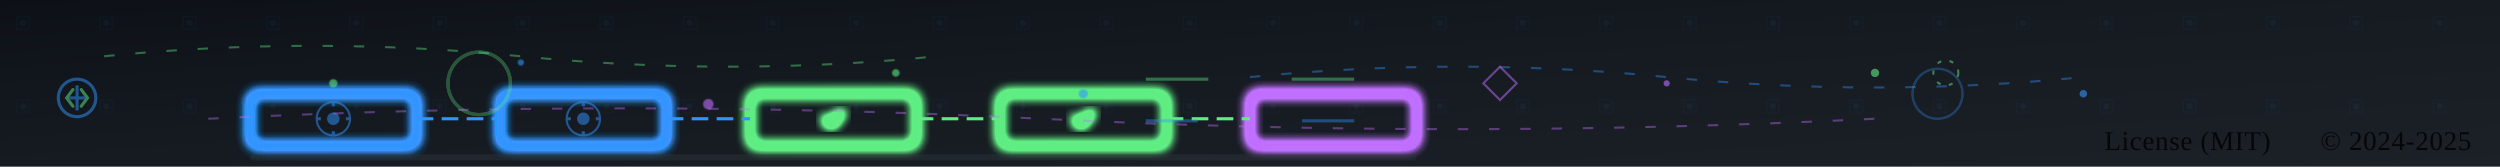
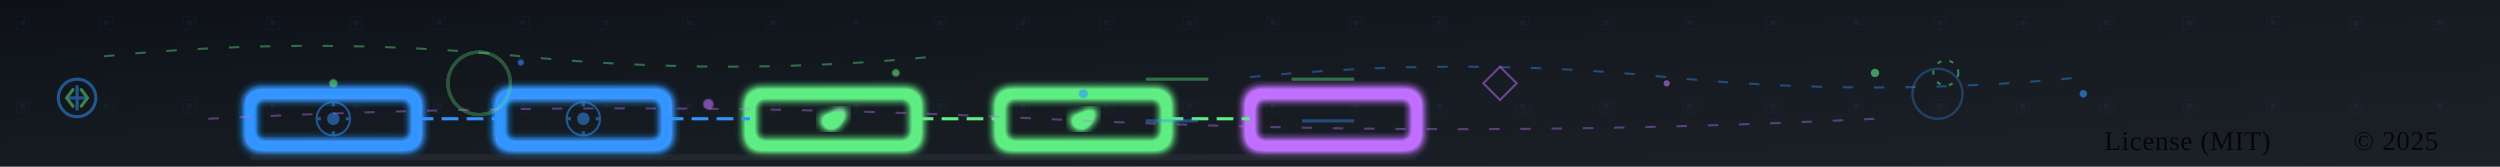
<svg xmlns="http://www.w3.org/2000/svg" width="1200" height="80" viewBox="0 0 1200 80" role="img" aria-label="CI/CD Pipeline Footer">
  <defs>
    <linearGradient id="bgGrad02F" x1="0%" y1="0%" x2="100%" y2="100%">
      <stop offset="0%" style="stop-color:#0d1117;stop-opacity:1">
-         
+ 
      </stop>
      <stop offset="50%" style="stop-color:#161b22;stop-opacity:1" />
      <stop offset="100%" style="stop-color:#1c2128;stop-opacity:1">
-         
+ 
      </stop>
    </linearGradient>
    <radialGradient id="stageGlowF" cx="50%" cy="50%" r="50%">
      <stop offset="0%" style="stop-color:#3094FF;stop-opacity:0.8" />
      <stop offset="50%" style="stop-color:#5FED83;stop-opacity:0.5" />
      <stop offset="100%" style="stop-color:#C06EFF;stop-opacity:0" />
    </radialGradient>
    <filter id="glowPipe" x="-50%" y="-50%" width="200%" height="200%">
      <feGaussianBlur stdDeviation="2.5" result="blur" />
      <feColorMatrix in="blur" type="matrix" values="1 0 0 0 0  0 1 0 0 0  0 0 1 0 0  0 0 0 6 0" result="glow" />
      <feMerge>
        <feMergeNode in="glow" />
        <feMergeNode in="SourceGraphic" />
      </feMerge>
    </filter>
    <pattern id="pipePatternF" x="0" y="0" width="40" height="40" patternUnits="userSpaceOnUse">
      <rect x="8" y="8" width="6" height="6" fill="none" stroke="#3094FF" stroke-width="0.5" opacity="0.15" />
      <circle cx="11" cy="11" r="1.5" fill="#3094FF" opacity="0.2" />
    </pattern>
  </defs>
  <style>
    @media (prefers-color-scheme: dark) {
      .text-link { fill: #8b949e; font-family: 'SF Pro Text', -apple-system, BlinkMacSystemFont, 'Segoe UI', 'Roboto', 'Helvetica Neue', Arial, sans-serif; font-weight: 500; }
      .divider { stroke: #30363d; }
    }
    @media (prefers-color-scheme: light) {
      .text-link { fill: #57606a; font-family: 'SF Pro Text', -apple-system, BlinkMacSystemFont, 'Segoe UI', 'Roboto', 'Helvetica Neue', Arial, sans-serif; font-weight: 500; }
      .divider { stroke: #d0d7de; }
    }

    .link { font-size: 13px; letter-spacing: 0.3px; }
-     
-     .pipeline-stage-f { 
-       animation: stage-activate-f 4s cubic-bezier(0.4, 0, 0.2, 1) infinite; 
+ 
+     .pipeline-stage-f {
+       animation: stage-activate-f 4s cubic-bezier(0.4, 0, 0.2, 1) infinite;
      transform-origin: center;
    }
    @keyframes stage-activate-f {
      0%, 100% { opacity: 0.3; transform: scale(2.0); }
      50% { opacity: 1; transform: scale(2.3); }
    }
-     
+ 
    .stage-flow-f {
      animation: flow-progress-f 2.5s linear infinite;
      stroke-dasharray: 8 4;
    }
    @keyframes flow-progress-f {
      to { stroke-dashoffset: -80; }
    }
-     
+ 
    .gear-rotate-f {
      animation: gear-spin-f 6s linear infinite;
      transform-origin: center;
    }
    @keyframes gear-spin-f {
      to { transform: rotate(360deg); }
    }
-     
+ 
    .progress-bar-f {
      animation: progress-fill-f 4s ease-in-out infinite;
    }
    @keyframes progress-fill-f {
      0% { width: 0; opacity: 0.4; }
      50% { width: 100%; opacity: 1; }
      100% { width: 100%; opacity: 0.4; }
    }
-     
+ 
    .check-appear-f {
      animation: check-pop-f 2s cubic-bezier(0.4, 0, 0.2, 1) infinite;
      transform-origin: center;
    }
    @keyframes check-pop-f {
      0% { opacity: 0; transform: scale(0.0); }
      50% { opacity: 1; transform: scale(2.6); }
      100% { opacity: 0.6; transform: scale(2.0); }
    }

    @media (prefers-reduced-motion: reduce) { * { animation: none !important; } }
-   
+ 
    /* Enhanced particle effects */
    .particle {
      animation: particle-float 4s ease-in-out infinite;
      filter: blur(0.5px);
    }
    @keyframes particle-float {
      0%, 100% { opacity: 0; transform: translateY(0) translateX(0) scale(0); }
      25% { opacity: 0.8; transform: translateY(-20px) translateX(-10px) scale(1.5); }
      50% { opacity: 1; transform: translateY(-40px) translateX(5px) scale(2); }
      75% { opacity: 0.6; transform: translateY(-30px) translateX(15px) scale(1.8); }
    }
-     
+ 
    .particle-2 {
      animation: particle-spin 5s linear infinite;
    }
    @keyframes particle-spin {
      0% { opacity: 0; transform: rotate(0deg) translateX(20px) scale(0); }
      50% { opacity: 1; transform: rotate(180deg) translateX(40px) scale(2); }
      100% { opacity: 0; transform: rotate(360deg) translateX(20px) scale(0); }
    }
-     
+ 
    /* Wave effects */
    .wave-line {
      stroke-dasharray: 5 10;
      animation: wave-flow 3s linear infinite;
    }
    @keyframes wave-flow {
      to { stroke-dashoffset: -100; }
    }
-     
+ 
    /* Glow pulse on text */
    .text-link {
      animation: text-glow 3s ease-in-out infinite;
    }
    @keyframes text-glow {
      0%, 100% { opacity: 0.7; filter: drop-shadow(0 0 0px transparent); }
      50% { opacity: 1; filter: drop-shadow(0 0 8px rgba(95, 237, 131, 0.6)); }
    }
-     
+ 
    /* Rotating elements */
    .rotate-slow {
      animation: rotate-360 20s linear infinite;
      transform-origin: center;
    }
    @keyframes rotate-360 {
      to { transform: rotate(360deg); }
    }
-     
+ 
    /* Shimmer effect */
    .shimmer {
      animation: shimmer-pass 4s ease-in-out infinite;
    }
    @keyframes shimmer-pass {
      0%, 100% { opacity: 0.3; }
      50% { opacity: 1; }
    }
-     
+ 
    /* Ripple effect */
    .ripple {
      animation: ripple-expand 3s ease-out infinite;
      transform-origin: center;
    }
    @keyframes ripple-expand {
      0% { opacity: 1; transform: scale(0.5); }
      100% { opacity: 0; transform: scale(3); }
    }
-     
+ 
    </style>
  <rect width="1200" height="80" fill="url(#bgGrad02F)" />
  <rect width="1200" height="80" fill="url(#pipePatternF)" opacity="0.25" />
  <line x1="0" y1="1" x2="1200" y2="1" class="divider" stroke-width="2" />
  <g filter="url(#glowPipe)">
    <rect class="pipeline-stage-f" x="120" y="45" width="80" height="25" rx="4" fill="none" stroke="#3094FF" stroke-width="1.5" style="animation-delay: 0s" />
    <rect class="pipeline-stage-f" x="240" y="45" width="80" height="25" rx="4" fill="none" stroke="#3094FF" stroke-width="1.5" style="animation-delay: 0.6s" />
    <rect class="pipeline-stage-f" x="360" y="45" width="80" height="25" rx="4" fill="none" stroke="#5FED83" stroke-width="1.5" style="animation-delay: 1.2s" />
    <rect class="pipeline-stage-f" x="480" y="45" width="80" height="25" rx="4" fill="none" stroke="#5FED83" stroke-width="1.5" style="animation-delay: 1.8s" />
    <rect class="pipeline-stage-f" x="600" y="45" width="80" height="25" rx="4" fill="none" stroke="#C06EFF" stroke-width="1.5" style="animation-delay: 2.4s" />
  </g>
  <path class="stage-flow-f" d="M 200 57 L 240 57" stroke="#3094FF" stroke-width="1.5" style="animation-delay: 0s" />
  <path class="stage-flow-f" d="M 320 57 L 360 57" stroke="#3094FF" stroke-width="1.5" style="animation-delay: 0.6s" />
  <path class="stage-flow-f" d="M 440 57 L 480 57" stroke="#5FED83" stroke-width="1.5" style="animation-delay: 1.2s" />
  <path class="stage-flow-f" d="M 560 57 L 600 57" stroke="#5FED83" stroke-width="1.5" style="animation-delay: 1.8s" />
  <g class="gear-rotate-f" transform="translate(160, 57)" opacity="0.5">
    <circle r="8" fill="none" stroke="#3094FF" stroke-width="1" />
    <path d="M -8 0 L -6 0 M 8 0 L 6 0 M 0 -8 L 0 -6 M 0 8 L 0 6" stroke="#3094FF" stroke-width="1.5" />
    <circle r="3" fill="#3094FF" />
  </g>
  <g class="gear-rotate-f" transform="translate(280, 57)" opacity="0.5" style="animation-delay: -2s">
    <circle r="8" fill="none" stroke="#3094FF" stroke-width="1" />
    <path d="M -8 0 L -6 0 M 8 0 L 6 0 M 0 -8 L 0 -6 M 0 8 L 0 6" stroke="#3094FF" stroke-width="1.5" />
    <circle r="3" fill="#3094FF" />
  </g>
  <g class="check-appear-f" transform="translate(400, 57)" filter="url(#glowPipe)" style="animation-delay: 0s">
    <path d="M -4 0 L -1 3 L 4 -3" fill="none" stroke="#5FED83" stroke-width="2" stroke-linecap="round" />
  </g>
  <g class="check-appear-f" transform="translate(520, 57)" filter="url(#glowPipe)" style="animation-delay: 0.8s">
    <path d="M -4 0 L -1 3 L 4 -3" fill="none" stroke="#5FED83" stroke-width="2" stroke-linecap="round" />
  </g>
  <g transform="translate(25, 35)" opacity="0.5">
    <circle cx="12" cy="12" r="9" fill="none" stroke="#3094FF" stroke-width="1.5" />
    <path d="M 12 6 L 12 18 M 8 12 L 16 12" stroke="#3094FF" stroke-width="1.5" />
    <path d="M 10 8 L 7 12 L 10 16" fill="none" stroke="#5FED83" stroke-width="1.5" stroke-linecap="round" />
    <path d="M 14 8 L 17 12 L 14 16" fill="none" stroke="#5FED83" stroke-width="1.5" stroke-linecap="round" />
  </g>
  <g opacity="0.4">
    <rect x="120" y="74" width="560" height="3" rx="1.5" fill="#30363d" />
    <rect class="progress-bar-f" x="120" y="74" height="3" rx="1.5" fill="url(#stageGlowF)" />
  </g>
  <text x="1050" y="72" text-anchor="middle" class="link text-link" font-size="11px" opacity="0.8">License (MIT)</text>
-   <text x="1150" y="72" text-anchor="middle" class="link text-link" font-size="11px" opacity="0.8">© 2024-2025</text>
+   <text x="1150" y="72" text-anchor="middle" class="link text-link" font-size="11px" opacity="0.8">© 2025</text>
  <g opacity="0.6">
    <circle class="particle" cx="160" cy="40" r="2" fill="#5FED83" style="animation-delay: 0s" />
    <circle class="particle" cx="250" cy="30" r="1.5" fill="#3094FF" style="animation-delay: 0.5s" />
    <circle class="particle" cx="340" cy="50" r="2.5" fill="#C06EFF" style="animation-delay: 1s" />
    <circle class="particle" cx="430" cy="35" r="1.8" fill="#5FED83" style="animation-delay: 1.5s" />
    <circle class="particle" cx="520" cy="45" r="2.2" fill="#3094FF" style="animation-delay: 2s" />
    <circle class="particle-2" cx="800" cy="40" r="1.5" fill="#C06EFF" style="animation-delay: 0.3s" />
    <circle class="particle-2" cx="900" cy="35" r="2" fill="#5FED83" style="animation-delay: 0.8s" />
    <circle class="particle-2" cx="1000" cy="45" r="1.8" fill="#3094FF" style="animation-delay: 1.3s" />
  </g>
  <g opacity="0.4">
    <path class="wave-line" d="M 50 27 Q 150 17, 250 27 T 450 27" stroke="#5FED83" stroke-width="1" fill="none" style="animation-delay: 0s" />
    <path class="wave-line" d="M 600 37 Q 700 27, 800 37 T 1000 37" stroke="#3094FF" stroke-width="1" fill="none" style="animation-delay: 0.7s" />
    <path class="wave-line" d="M 100 57 Q 300 47, 500 57 T 900 57" stroke="#C06EFF" stroke-width="1" fill="none" style="animation-delay: 1.4s" />
  </g>
  <g opacity="0.3">
    <circle class="ripple" cx="230" cy="40" r="15" stroke="#5FED83" stroke-width="1.5" fill="none" style="animation-delay: 0s" />
    <circle class="ripple" cx="230" cy="40" r="15" stroke="#5FED83" stroke-width="1.5" fill="none" style="animation-delay: 1s" />
    <circle class="ripple" cx="230" cy="40" r="15" stroke="#5FED83" stroke-width="1.5" fill="none" style="animation-delay: 2s" />
    <circle class="ripple" cx="930" cy="45" r="12" stroke="#3094FF" stroke-width="1" fill="none" style="animation-delay: 0.5s" />
    <circle class="ripple" cx="930" cy="45" r="12" stroke="#3094FF" stroke-width="1" fill="none" style="animation-delay: 1.5s" />
  </g>
  <g opacity="0.5">
    <g class="rotate-slow" transform="translate(720, 40)">
      <path d="M -8 0 L 0 -8 L 8 0 L 0 8 Z" fill="none" stroke="#C06EFF" stroke-width="1" />
    </g>
    <g class="rotate-slow" transform="translate(934, 35)" style="animation-direction: reverse;">
      <circle cx="0" cy="0" r="6" fill="none" stroke="#5FED83" stroke-width="1" stroke-dasharray="2 4" />
    </g>
  </g>
  <g opacity="0.4">
    <line class="shimmer" x1="550" y1="38" x2="580" y2="38" stroke="#5FED83" stroke-width="1.5" style="animation-delay: 0s" />
    <line class="shimmer" x1="620" y1="38" x2="650" y2="38" stroke="#5FED83" stroke-width="1.5" style="animation-delay: 0.3s" />
    <line class="shimmer" x1="550" y1="58" x2="575" y2="58" stroke="#3094FF" stroke-width="1.5" style="animation-delay: 0.6s" />
    <line class="shimmer" x1="625" y1="58" x2="650" y2="58" stroke="#3094FF" stroke-width="1.5" style="animation-delay: 0.9s" />
  </g>
</svg>
